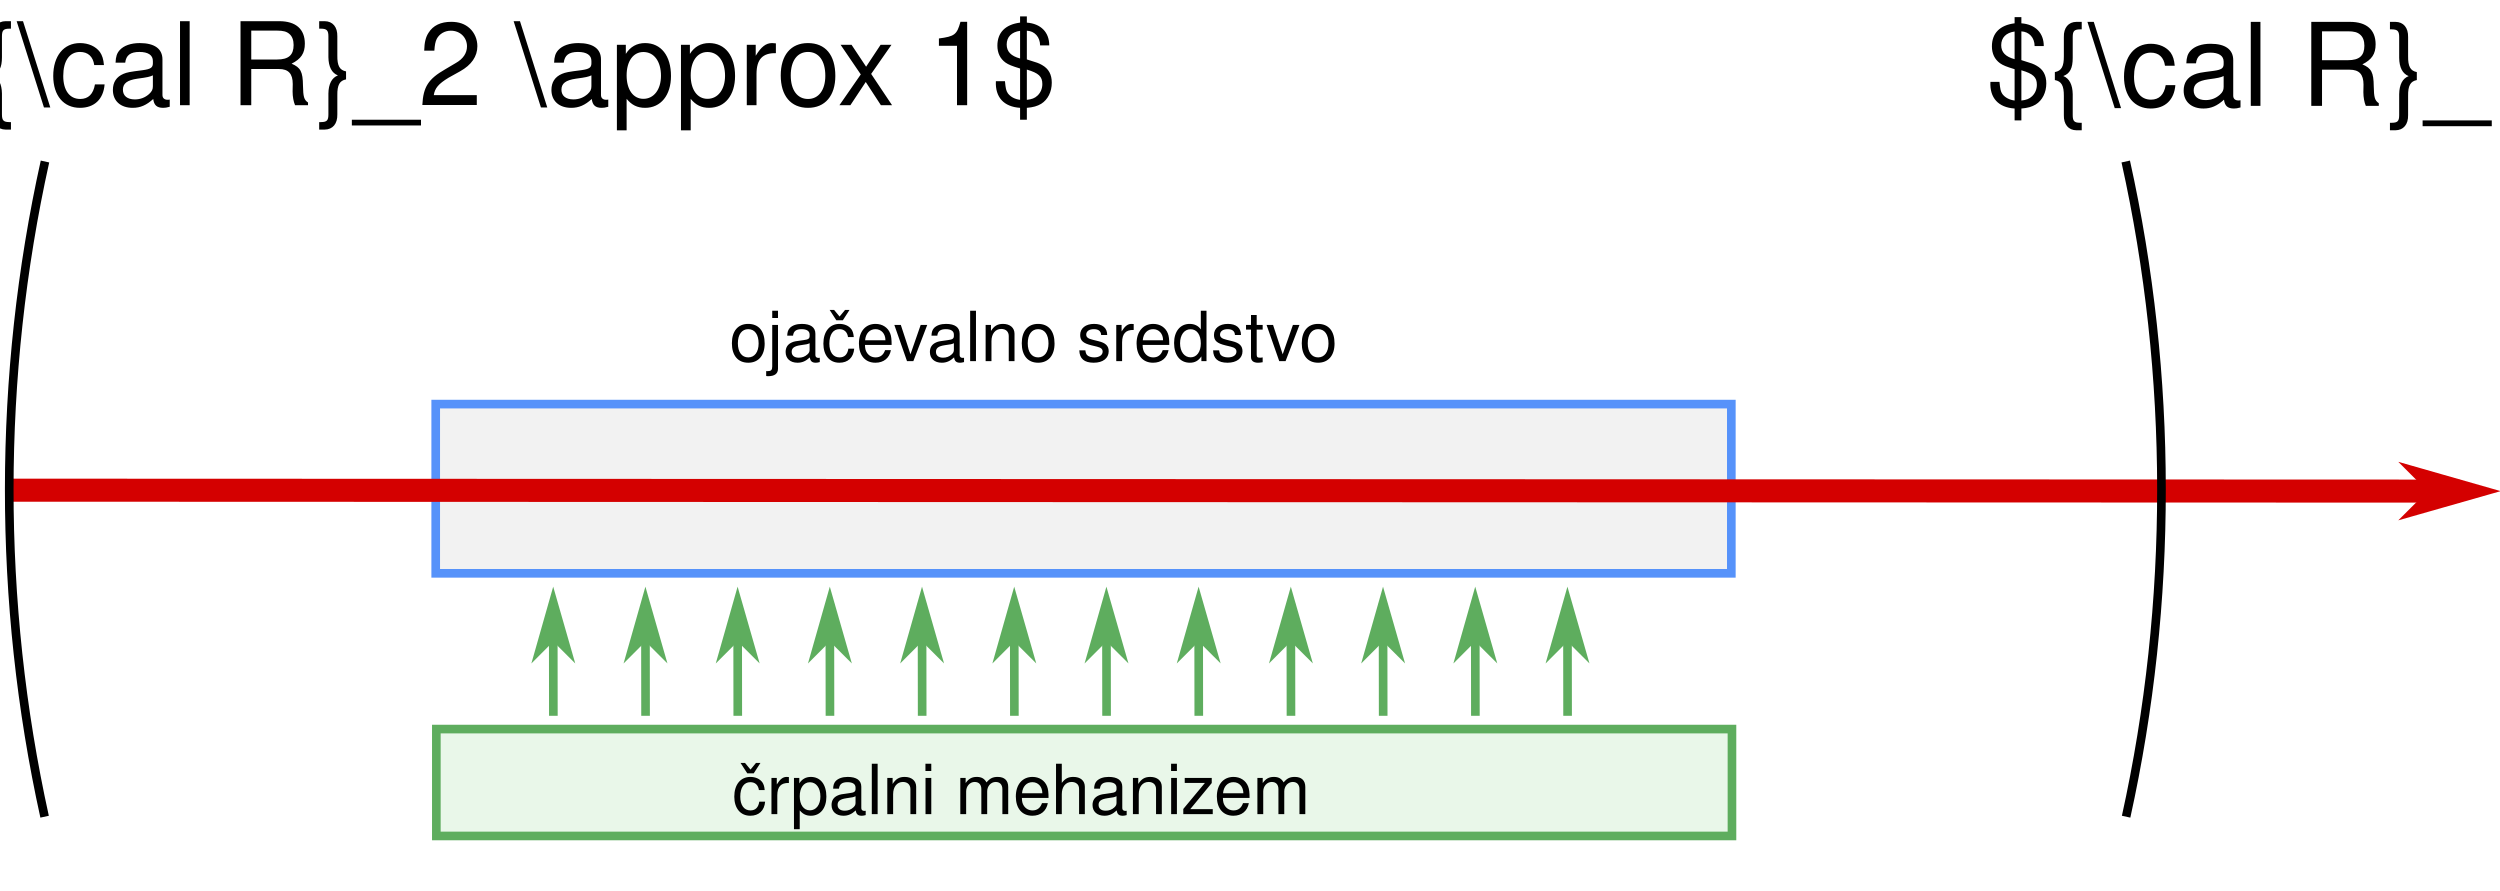
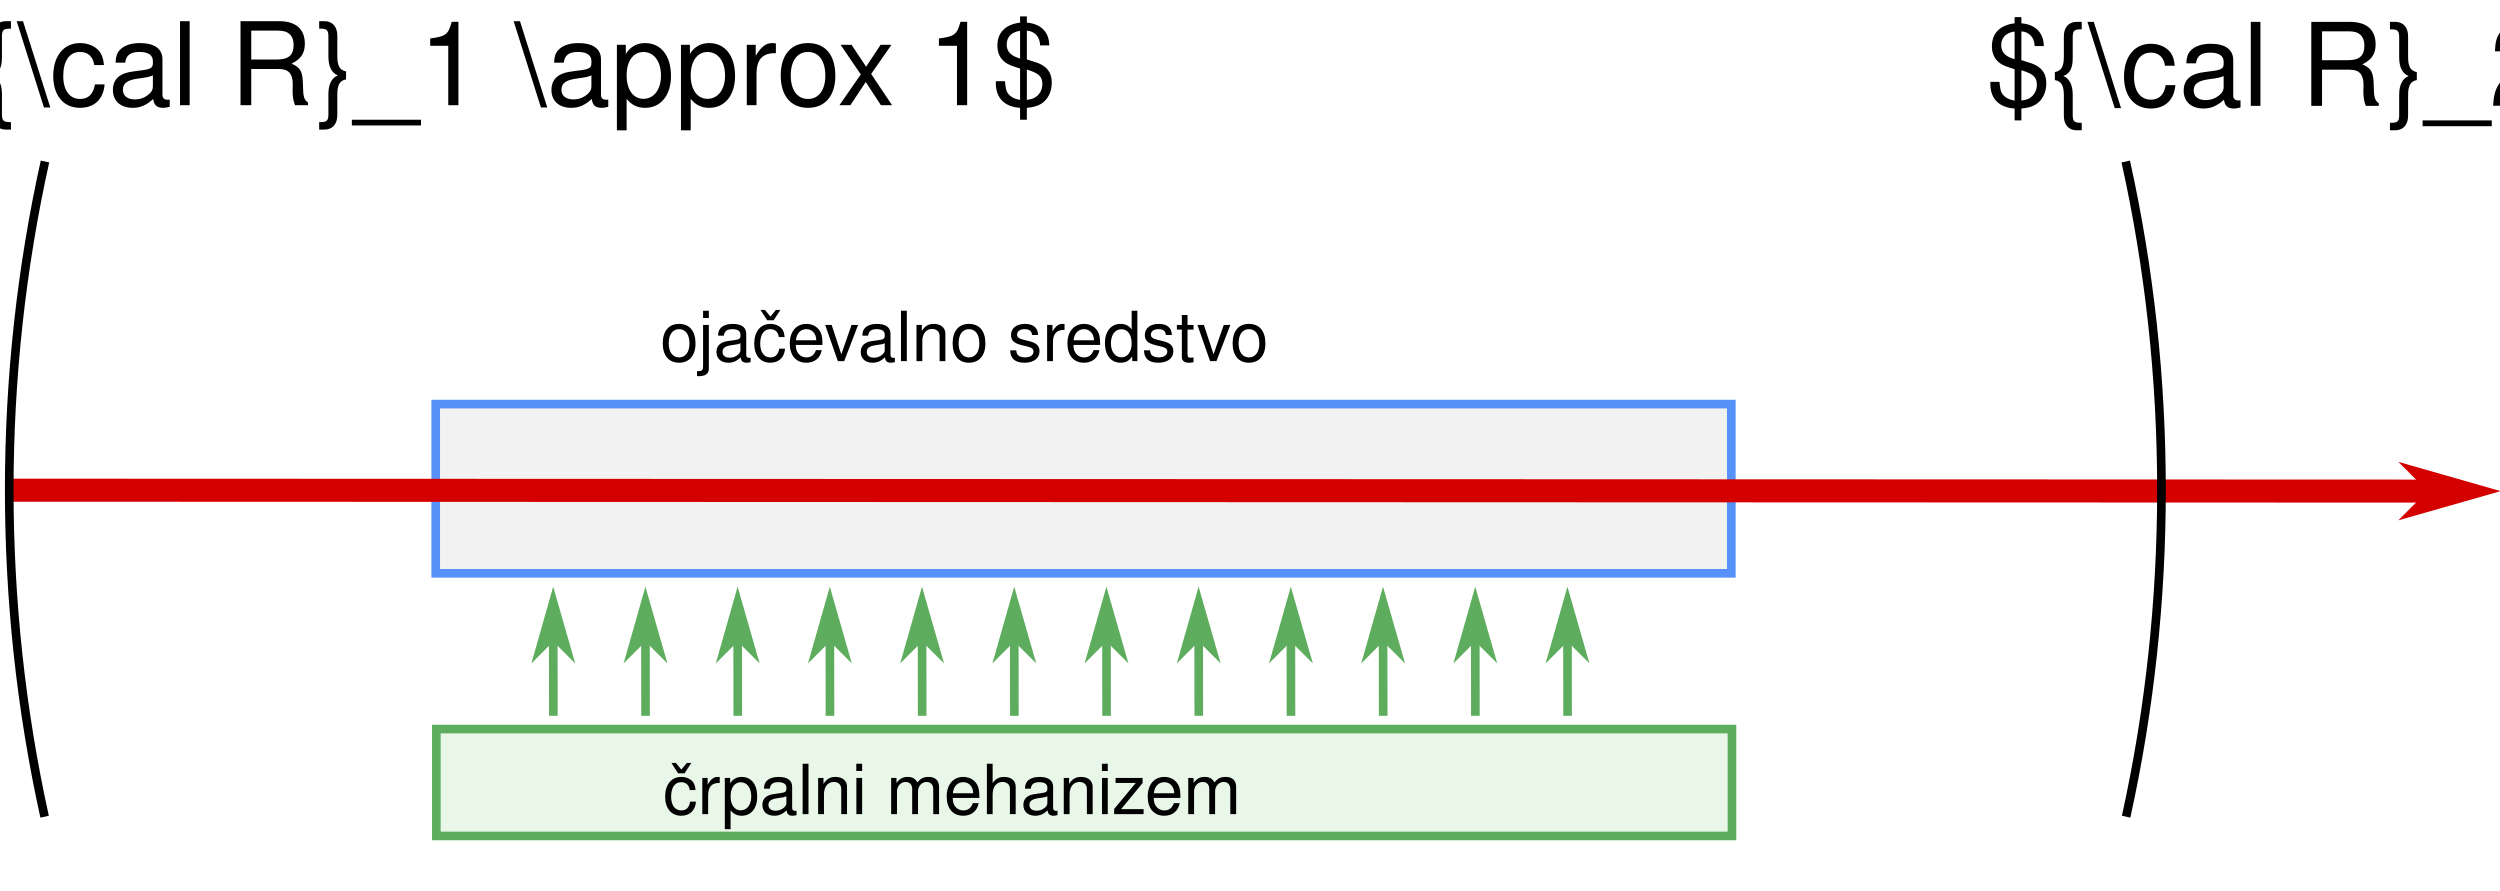
<svg xmlns="http://www.w3.org/2000/svg" width="153.044mm" height="54.543mm" viewBox="0 0 542.28 193.264" id="svg2" version="1.1">
  <defs id="defs4">
    <marker orient="auto" refY="0.0" refX="0.0" id="Arrow1Mstart" style="overflow:visible">
      <path id="path4274" d="M 0.0,0.0 L 5.0,-5.0 L -12.5,0.0 L 5.0,5.0 L 0.0,0.0 z " style="fill-rule:evenodd;stroke:#000000;stroke-width:1.0pt" transform="scale(0.4) translate(10,0)" />
    </marker>
    <marker orient="auto" refY="0.0" refX="0.0" id="Arrow1Mend" style="overflow:visible;">
      <path id="path4255" d="M 0.0,0.0 L 5.0,-5.0 L -12.5,0.0 L 5.0,5.0 L 0.0,0.0 z " style="fill-rule:evenodd;stroke:#5ead5e;stroke-width:1pt;stroke-opacity:1;fill:#5ead5e;fill-opacity:1" transform="scale(0.4) rotate(180) translate(10,0)" />
    </marker>
    <marker orient="auto" refY="0" refX="0" id="Arrow1Send" style="overflow:visible">
      <path id="path4178" d="M 0,0 5,-5 -12.5,0 5,5 0,0 Z" style="fill:#d40000;fill-opacity:1;fill-rule:evenodd;stroke:#d40000;stroke-width:1pt;stroke-opacity:1" transform="matrix(-0.2,0,0,-0.2,-1.2,0)" />
    </marker>
    <marker orient="auto" refY="0" refX="0" id="Arrow1Mend-5" style="overflow:visible">
      <path id="path4255-6" d="M 0,0 5,-5 -12.5,0 5,5 0,0 Z" style="fill:#5ead5e;fill-opacity:1;fill-rule:evenodd;stroke:#5ead5e;stroke-width:1pt;stroke-opacity:1" transform="matrix(-0.4,0,0,-0.4,-4,0)" />
    </marker>
    <marker orient="auto" refY="0" refX="0" id="Arrow1Mend-9" style="overflow:visible">
      <path id="path4255-1" d="M 0,0 5,-5 -12.5,0 5,5 0,0 Z" style="fill:#5ead5e;fill-opacity:1;fill-rule:evenodd;stroke:#5ead5e;stroke-width:1pt;stroke-opacity:1" transform="matrix(-0.4,0,0,-0.4,-4,0)" />
    </marker>
    <marker orient="auto" refY="0" refX="0" id="Arrow1Mend-5-2" style="overflow:visible">
      <path id="path4255-6-7" d="M 0,0 5,-5 -12.5,0 5,5 0,0 Z" style="fill:#5ead5e;fill-opacity:1;fill-rule:evenodd;stroke:#5ead5e;stroke-width:1pt;stroke-opacity:1" transform="matrix(-0.4,0,0,-0.4,-4,0)" />
    </marker>
    <marker orient="auto" refY="0" refX="0" id="Arrow1Mend-9-3" style="overflow:visible">
      <path id="path4255-1-6" d="M 0,0 5,-5 -12.5,0 5,5 0,0 Z" style="fill:#5ead5e;fill-opacity:1;fill-rule:evenodd;stroke:#5ead5e;stroke-width:1pt;stroke-opacity:1" transform="matrix(-0.4,0,0,-0.4,-4,0)" />
    </marker>
    <marker orient="auto" refY="0" refX="0" id="Arrow1Mend-5-2-0" style="overflow:visible">
      <path id="path4255-6-7-6" d="M 0,0 5,-5 -12.5,0 5,5 0,0 Z" style="fill:#5ead5e;fill-opacity:1;fill-rule:evenodd;stroke:#5ead5e;stroke-width:1pt;stroke-opacity:1" transform="matrix(-0.4,0,0,-0.4,-4,0)" />
    </marker>
    <marker orient="auto" refY="0" refX="0" id="Arrow1Mend-1" style="overflow:visible">
      <path id="path4255-8" d="M 0,0 5,-5 -12.5,0 5,5 0,0 Z" style="fill:#5ead5e;fill-opacity:1;fill-rule:evenodd;stroke:#5ead5e;stroke-width:1pt;stroke-opacity:1" transform="matrix(-0.4,0,0,-0.4,-4,0)" />
    </marker>
    <marker orient="auto" refY="0" refX="0" id="Arrow1Mend-5-7" style="overflow:visible">
      <path id="path4255-6-9" d="M 0,0 5,-5 -12.5,0 5,5 0,0 Z" style="fill:#5ead5e;fill-opacity:1;fill-rule:evenodd;stroke:#5ead5e;stroke-width:1pt;stroke-opacity:1" transform="matrix(-0.4,0,0,-0.4,-4,0)" />
    </marker>
    <marker orient="auto" refY="0" refX="0" id="Arrow1Mend-9-2" style="overflow:visible">
      <path id="path4255-1-0" d="M 0,0 5,-5 -12.5,0 5,5 0,0 Z" style="fill:#5ead5e;fill-opacity:1;fill-rule:evenodd;stroke:#5ead5e;stroke-width:1pt;stroke-opacity:1" transform="matrix(-0.4,0,0,-0.4,-4,0)" />
    </marker>
    <marker orient="auto" refY="0" refX="0" id="Arrow1Mend-5-2-2" style="overflow:visible">
      <path id="path4255-6-7-3" d="M 0,0 5,-5 -12.5,0 5,5 0,0 Z" style="fill:#5ead5e;fill-opacity:1;fill-rule:evenodd;stroke:#5ead5e;stroke-width:1pt;stroke-opacity:1" transform="matrix(-0.4,0,0,-0.4,-4,0)" />
    </marker>
    <marker orient="auto" refY="0" refX="0" id="Arrow1Mend-9-3-7" style="overflow:visible">
      <path id="path4255-1-6-5" d="M 0,0 5,-5 -12.5,0 5,5 0,0 Z" style="fill:#5ead5e;fill-opacity:1;fill-rule:evenodd;stroke:#5ead5e;stroke-width:1pt;stroke-opacity:1" transform="matrix(-0.4,0,0,-0.4,-4,0)" />
    </marker>
    <marker orient="auto" refY="0" refX="0" id="Arrow1Mend-5-2-0-9" style="overflow:visible">
      <path id="path4255-6-7-6-2" d="M 0,0 5,-5 -12.5,0 5,5 0,0 Z" style="fill:#5ead5e;fill-opacity:1;fill-rule:evenodd;stroke:#5ead5e;stroke-width:1pt;stroke-opacity:1" transform="matrix(-0.4,0,0,-0.4,-4,0)" />
    </marker>
  </defs>
  <g id="layer1" transform="translate(-20.05709,-15.21015)">
    <rect style="opacity:1;fill:#f2f2f2;fill-opacity:1;fill-rule:nonzero;stroke:#5692fa;stroke-width:1.875;stroke-linecap:butt;stroke-linejoin:miter;stroke-miterlimit:4;stroke-dasharray:none;stroke-dashoffset:0;stroke-opacity:1" id="rect4201" width="281.039" height="36.707" x="114.566" y="102.865" />
    <path style="fill:none;fill-rule:evenodd;stroke:#d40000;stroke-width:5;stroke-linecap:butt;stroke-linejoin:miter;stroke-miterlimit:4;stroke-dasharray:none;stroke-opacity:1;marker-end:url(#Arrow1Send)" d="m 22.761,121.537 530.802,0.203" id="path3357" />
    <path style="opacity:1;fill:none;fill-opacity:0.988;fill-rule:nonzero;stroke:#000000;stroke-width:1.875;stroke-linecap:butt;stroke-linejoin:round;stroke-miterlimit:4;stroke-dasharray:none;stroke-dashoffset:0;stroke-opacity:1" id="path4464" d="M 29.729,192.362 A 206.116,262.214 0 0 1 29.812,50.245" />
    <path style="opacity:1;fill:none;fill-opacity:0.988;fill-rule:nonzero;stroke:#000000;stroke-width:1.875;stroke-linecap:butt;stroke-linejoin:round;stroke-miterlimit:4;stroke-dasharray:none;stroke-dashoffset:0;stroke-opacity:1" id="path4464-3" d="m -481.239,192.362 a 206.116,262.214 0 0 1 0.083,-142.118" transform="scale(-1,1)" />
    <rect style="opacity:1;fill:#e9f7e9;fill-opacity:1;fill-rule:nonzero;stroke:#5ead5e;stroke-width:1.875;stroke-linecap:butt;stroke-linejoin:miter;stroke-miterlimit:4;stroke-dasharray:none;stroke-dashoffset:0;stroke-opacity:1" id="rect4201-7" width="281.039" height="23.186" x="114.703" y="173.356" />
    <g id="g5053" style="stroke:#5ead5e;stroke-opacity:1;fill:#5ead5e;fill-opacity:1;stroke-width:1.875;stroke-miterlimit:4;stroke-dasharray:none;stroke-dashoffset:0">
      <path id="path4240" d="m 260.086,170.474 -0.029,-24.315" style="fill:#5ead5e;fill-rule:evenodd;stroke:#5ead5e;stroke-width:1.875;stroke-linecap:butt;stroke-linejoin:miter;stroke-opacity:1;marker-end:url(#Arrow1Mend);fill-opacity:1;stroke-miterlimit:4;stroke-dasharray:none;stroke-dashoffset:0" />
      <path id="path4240-2" d="m 280.086,170.474 -0.029,-24.315" style="fill:#5ead5e;fill-rule:evenodd;stroke:#5ead5e;stroke-width:1.875;stroke-linecap:butt;stroke-linejoin:miter;stroke-opacity:1;marker-end:url(#Arrow1Mend-5);fill-opacity:1;stroke-miterlimit:4;stroke-dasharray:none;stroke-dashoffset:0" />
      <path id="path4240-0" d="m 300.086,170.474 -0.029,-24.315" style="fill:#5ead5e;fill-rule:evenodd;stroke:#5ead5e;stroke-width:1.875;stroke-linecap:butt;stroke-linejoin:miter;stroke-opacity:1;marker-end:url(#Arrow1Mend-9);fill-opacity:1;stroke-miterlimit:4;stroke-dasharray:none;stroke-dashoffset:0" />
      <path id="path4240-2-9" d="m 320.086,170.474 -0.029,-24.315" style="fill:#5ead5e;fill-rule:evenodd;stroke:#5ead5e;stroke-width:1.875;stroke-linecap:butt;stroke-linejoin:miter;stroke-opacity:1;marker-end:url(#Arrow1Mend-5-2);fill-opacity:1;stroke-miterlimit:4;stroke-dasharray:none;stroke-dashoffset:0" />
      <path id="path4240-0-2" d="m 340.086,170.474 -0.029,-24.315" style="fill:#5ead5e;fill-rule:evenodd;stroke:#5ead5e;stroke-width:1.875;stroke-linecap:butt;stroke-linejoin:miter;stroke-opacity:1;marker-end:url(#Arrow1Mend-9-3);fill-opacity:1;stroke-miterlimit:4;stroke-dasharray:none;stroke-dashoffset:0" />
      <path id="path4240-2-9-6" d="m 360.086,170.474 -0.029,-24.315" style="fill:#5ead5e;fill-rule:evenodd;stroke:#5ead5e;stroke-width:1.875;stroke-linecap:butt;stroke-linejoin:miter;stroke-opacity:1;marker-end:url(#Arrow1Mend-5-2-0);fill-opacity:1;stroke-miterlimit:4;stroke-dasharray:none;stroke-dashoffset:0" />
    </g>
    <g transform="translate(-120,3.2946605e-6)" id="g5053-2" style="stroke:#5ead5e;stroke-opacity:1;stroke-width:1.875;stroke-miterlimit:4;stroke-dasharray:none;stroke-dashoffset:0">
      <path id="path4240-8" d="m 260.086,170.474 -0.029,-24.315" style="fill:none;fill-rule:evenodd;stroke:#5ead5e;stroke-width:1.875;stroke-linecap:butt;stroke-linejoin:miter;stroke-opacity:1;marker-end:url(#Arrow1Mend-1);stroke-miterlimit:4;stroke-dasharray:none;stroke-dashoffset:0" />
      <path id="path4240-2-97" d="m 280.086,170.474 -0.029,-24.315" style="fill:none;fill-rule:evenodd;stroke:#5ead5e;stroke-width:1.875;stroke-linecap:butt;stroke-linejoin:miter;stroke-opacity:1;marker-end:url(#Arrow1Mend-5-7);stroke-miterlimit:4;stroke-dasharray:none;stroke-dashoffset:0" />
      <path id="path4240-0-3" d="m 300.086,170.474 -0.029,-24.315" style="fill:none;fill-rule:evenodd;stroke:#5ead5e;stroke-width:1.875;stroke-linecap:butt;stroke-linejoin:miter;stroke-opacity:1;marker-end:url(#Arrow1Mend-9-2);stroke-miterlimit:4;stroke-dasharray:none;stroke-dashoffset:0" />
      <path id="path4240-2-9-61" d="m 320.086,170.474 -0.029,-24.315" style="fill:none;fill-rule:evenodd;stroke:#5ead5e;stroke-width:1.875;stroke-linecap:butt;stroke-linejoin:miter;stroke-opacity:1;marker-end:url(#Arrow1Mend-5-2-2);stroke-miterlimit:4;stroke-dasharray:none;stroke-dashoffset:0" />
      <path id="path4240-0-2-2" d="m 340.086,170.474 -0.029,-24.315" style="fill:none;fill-rule:evenodd;stroke:#5ead5e;stroke-width:1.875;stroke-linecap:butt;stroke-linejoin:miter;stroke-opacity:1;marker-end:url(#Arrow1Mend-9-3-7);stroke-miterlimit:4;stroke-dasharray:none;stroke-dashoffset:0" />
      <path id="path4240-2-9-6-9" d="m 360.086,170.474 -0.029,-24.315" style="fill:none;fill-rule:evenodd;stroke:#5ead5e;stroke-width:1.875;stroke-linecap:butt;stroke-linejoin:miter;stroke-opacity:1;marker-end:url(#Arrow1Mend-5-2-0-9);stroke-miterlimit:4;stroke-dasharray:none;stroke-dashoffset:0" />
    </g>
    <text xml:space="preserve" style="font-style:normal;font-variant:normal;font-weight:normal;font-stretch:normal;line-height:0%;font-family:'Nimbus Sans L';-inkscape-font-specification:Sans;letter-spacing:0px;word-spacing:0px;fill:#000000;fill-opacity:1;stroke:none;stroke-width:1px;stroke-linecap:butt;stroke-linejoin:miter;stroke-opacity:1" x="450.802" y="38.174" id="text5062-7">
-       <tspan id="tspan5064-5" x="450.802" y="38.174" style="font-size:25px;line-height:1.25">${\cal R}_1 &lt; 1$</tspan>
+       <tspan id="tspan5064-5" x="450.802" y="38.174" style="font-size:25px;line-height:1.25">${\cal R}_2 &lt; 1$</tspan>
    </text>
    <text xml:space="preserve" style="font-style:normal;font-variant:normal;font-weight:normal;font-stretch:normal;line-height:0%;font-family:'Nimbus Sans L';-inkscape-font-specification:Sans;letter-spacing:0px;word-spacing:0px;fill:#000000;fill-opacity:1;stroke:none;stroke-width:1px;stroke-linecap:butt;stroke-linejoin:miter;stroke-opacity:1" x="1.622" y="38.024" id="text5062-7-3">
-       <tspan id="tspan5064-5-6" x="1.622" y="38.024" style="font-size:25px;line-height:1.25">${\cal R}_2 \approx 1$</tspan>
+       <tspan id="tspan5064-5-6" x="1.622" y="38.024" style="font-size:25px;line-height:1.25">${\cal R}_1 \approx 1$</tspan>
    </text>
-     <text xml:space="preserve" style="font-style:normal;font-variant:normal;font-weight:normal;font-stretch:normal;line-height:0%;font-family:'Nimbus Sans L';-inkscape-font-specification:Sans;letter-spacing:0px;word-spacing:0px;fill:#000000;fill-opacity:1;stroke:none;stroke-width:1px;stroke-linecap:butt;stroke-linejoin:miter;stroke-opacity:1" x="178.267" y="93.547" id="text4218">
-       <tspan id="tspan4220" x="178.267" y="93.547" style="font-size:15px;line-height:1.25">ojačevalno sredstvo</tspan>
+     <text xml:space="preserve" style="font-style:normal;font-variant:normal;font-weight:normal;font-stretch:normal;line-height:0%;font-family:'Nimbus Sans L';-inkscape-font-specification:Sans;letter-spacing:0px;word-spacing:0px;fill:#000000;fill-opacity:1;stroke:none;stroke-width:1px;stroke-linecap:butt;stroke-linejoin:miter;stroke-opacity:1" x="163.267" y="93.547" id="text4218">
+       <tspan id="tspan4220" x="163.267" y="93.547" style="font-size:15px;line-height:1.25">ojačevalno sredstvo</tspan>
    </text>
-     <text xml:space="preserve" style="font-style:normal;font-variant:normal;font-weight:normal;font-stretch:normal;line-height:0%;font-family:'Nimbus Sans L';-inkscape-font-specification:Sans;letter-spacing:0px;word-spacing:0px;fill:#000000;fill-opacity:1;stroke:none;stroke-width:1px;stroke-linecap:butt;stroke-linejoin:miter;stroke-opacity:1" x="178.863" y="191.812" id="text4218-5">
-       <tspan id="tspan4220-3" x="178.863" y="191.812" style="font-size:15px;line-height:1.25">črpalni mehanizem</tspan>
+     <text xml:space="preserve" style="font-style:normal;font-variant:normal;font-weight:normal;font-stretch:normal;line-height:0%;font-family:'Nimbus Sans L';-inkscape-font-specification:Sans;letter-spacing:0px;word-spacing:0px;fill:#000000;fill-opacity:1;stroke:none;stroke-width:1px;stroke-linecap:butt;stroke-linejoin:miter;stroke-opacity:1" x="163.863" y="191.812" id="text4218-5">
+       <tspan id="tspan4220-3" x="163.863" y="191.812" style="font-size:15px;line-height:1.25">črpalni mehanizem</tspan>
    </text>
  </g>
</svg>
